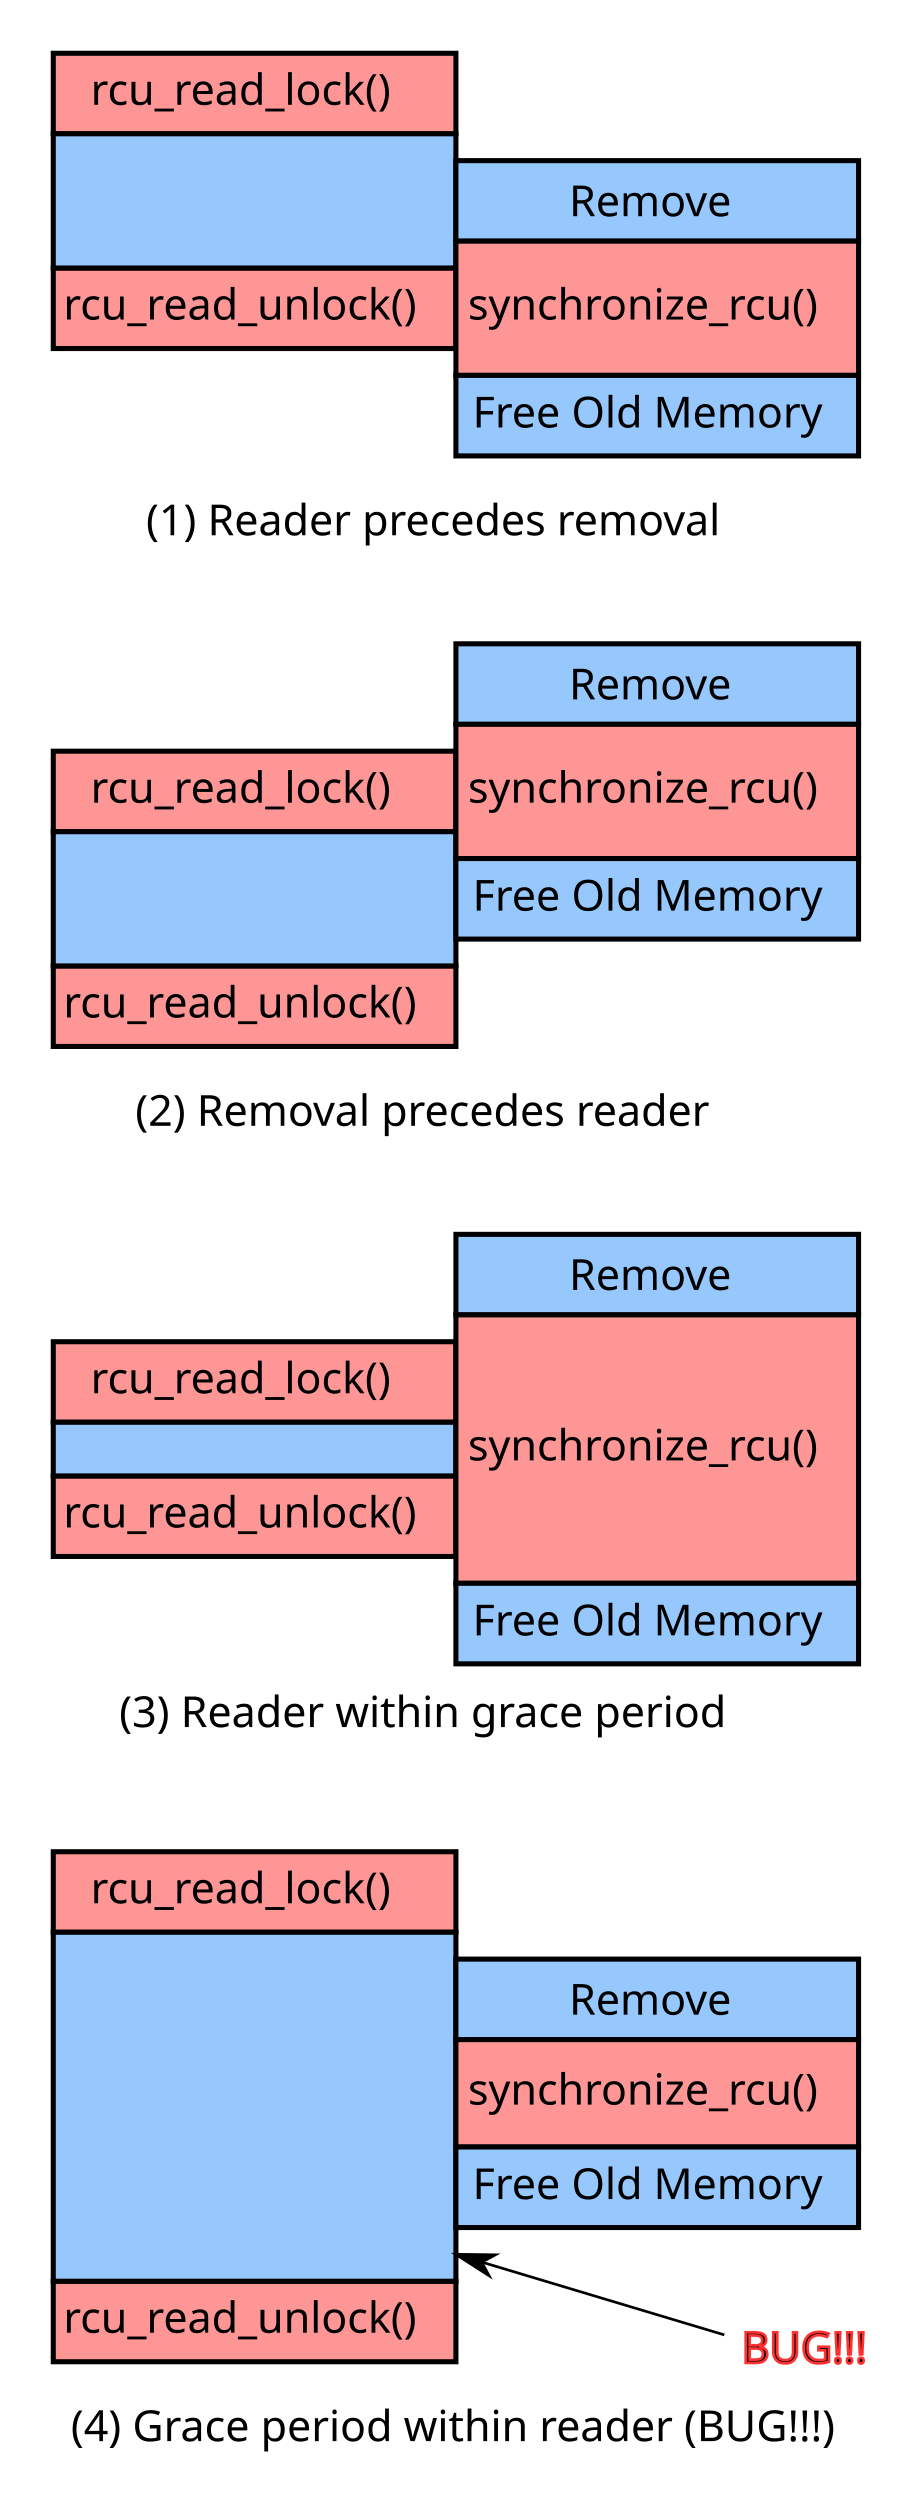
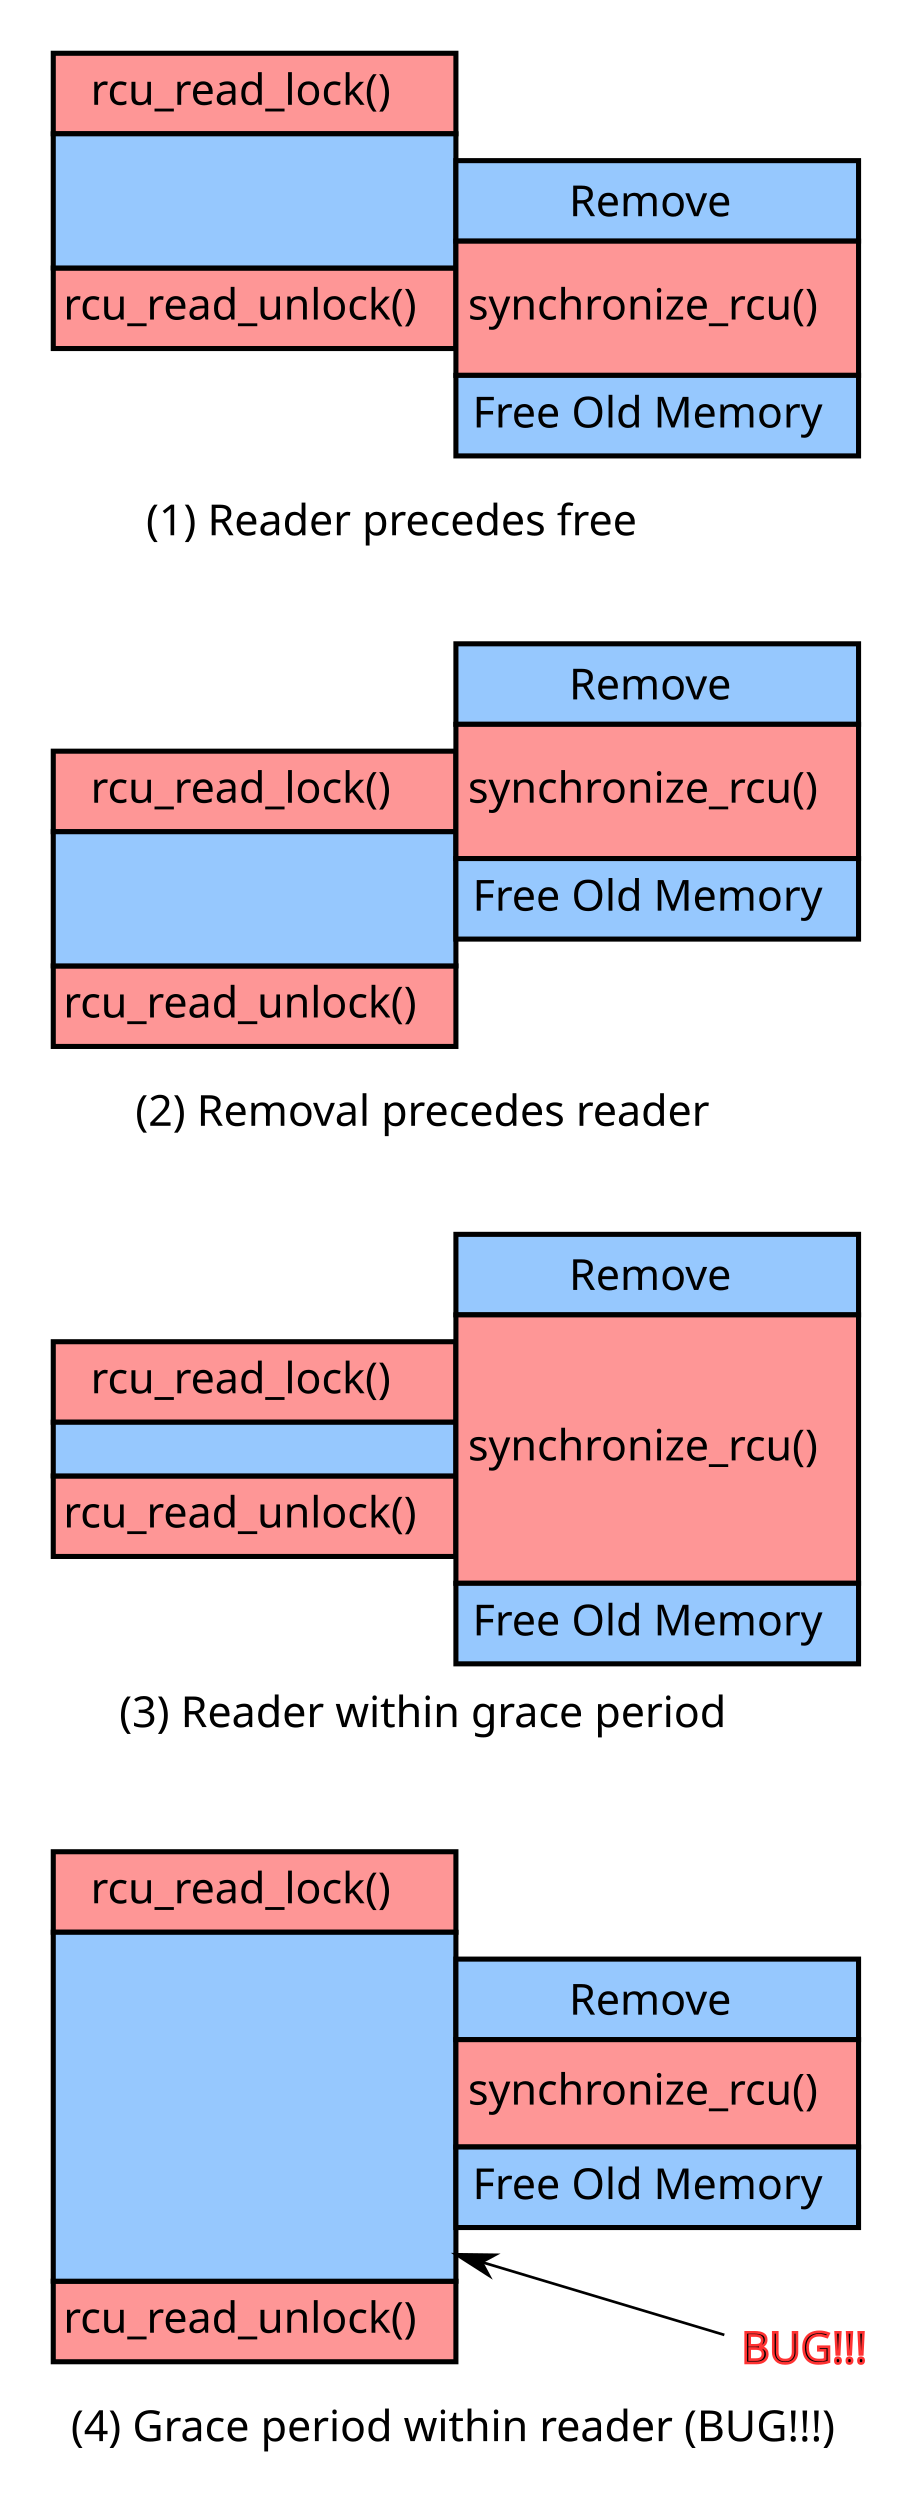
<svg xmlns="http://www.w3.org/2000/svg" width="90.755mm" height="246.419mm" viewBox="0 0 90.755 246.419" version="1.1" id="svg8">
  <defs id="defs2">
    <marker orient="auto" refY="0" refX="0" id="Arrow1Lstart" style="overflow:visible">
      <path id="path5011" d="M 0,0 5,-5 -12.5,0 5,5 Z" style="fill:#000000;fill-opacity:1;fill-rule:evenodd;stroke:#000000;stroke-width:1pt;stroke-opacity:1" transform="matrix(0.8,0,0,0.8,10,0)" />
    </marker>
  </defs>
  <g id="layer1" transform="translate(-5.333329,-4.412496)">
    <text xml:space="preserve" style="font-style:normal;font-variant:normal;font-weight:normal;font-stretch:normal;font-size:4.233px;line-height:1.25;font-family:sans-serif;-inkscape-font-specification:'sans-serif, Normal';font-variant-ligatures:normal;font-variant-caps:normal;font-variant-numeric:normal;font-feature-settings:normal;text-align:start;letter-spacing:0px;word-spacing:0px;writing-mode:lr-tb;text-anchor:start;fill:#000000;fill-opacity:1;stroke:none;stroke-width:0.265" x="19.73" y="57.174" id="text3773">
-       <tspan id="tspan3771" x="19.73" y="57.174" style="font-style:normal;font-variant:normal;font-weight:normal;font-stretch:normal;font-size:4.233px;font-family:sans-serif;-inkscape-font-specification:'sans-serif, Normal';font-variant-ligatures:normal;font-variant-caps:normal;font-variant-numeric:normal;font-feature-settings:normal;text-align:start;writing-mode:lr-tb;text-anchor:start;stroke-width:0.265">(1) Reader precedes removal</tspan>
+       <tspan id="tspan3771" x="19.73" y="57.174" style="font-style:normal;font-variant:normal;font-weight:normal;font-stretch:normal;font-size:4.233px;font-family:sans-serif;-inkscape-font-specification:'sans-serif, Normal';font-variant-ligatures:normal;font-variant-caps:normal;font-variant-numeric:normal;font-feature-settings:normal;text-align:start;writing-mode:lr-tb;text-anchor:start;stroke-width:0.265">(1) Reader precedes free</tspan>
    </text>
    <g id="g4622" transform="translate(2.645833,-20.10834)">
      <rect y="29.771" x="7.938" height="7.937" width="39.688" id="rect3797" style="fill:#fe9696;fill-opacity:1;stroke:#000000;stroke-width:0.5;stroke-linejoin:miter;stroke-miterlimit:4;stroke-dasharray:none;stroke-dashoffset:0;stroke-opacity:1" />
      <text id="text3777" y="34.849" x="11.62" style="font-style:normal;font-variant:normal;font-weight:normal;font-stretch:normal;font-size:4.233px;line-height:1.25;font-family:sans-serif;-inkscape-font-specification:'sans-serif, Normal';font-variant-ligatures:normal;font-variant-caps:normal;font-variant-numeric:normal;font-feature-settings:normal;text-align:start;letter-spacing:0px;word-spacing:0px;writing-mode:lr-tb;text-anchor:start;fill:#000000;fill-opacity:1;stroke:none;stroke-width:0.265" xml:space="preserve">
        <tspan style="font-style:normal;font-variant:normal;font-weight:normal;font-stretch:normal;font-size:4.233px;font-family:sans-serif;-inkscape-font-specification:'sans-serif, Normal';font-variant-ligatures:normal;font-variant-caps:normal;font-variant-numeric:normal;font-feature-settings:normal;text-align:start;writing-mode:lr-tb;text-anchor:start;stroke-width:0.265" y="34.849" x="11.62" id="tspan3775">rcu_read_lock()</tspan>
      </text>
    </g>
    <g id="g4627" transform="translate(2.645833,-38.62917)">
      <rect y="69.458" x="7.938" height="7.938" width="39.688" id="rect3797-2" style="fill:#fe9696;fill-opacity:1;stroke:#000000;stroke-width:0.5;stroke-linejoin:miter;stroke-miterlimit:4;stroke-dasharray:none;stroke-dashoffset:0;stroke-opacity:1" />
      <text id="text3777-5" y="74.536" x="8.933" style="font-style:normal;font-variant:normal;font-weight:normal;font-stretch:normal;font-size:4.233px;line-height:1.25;font-family:sans-serif;-inkscape-font-specification:'sans-serif, Normal';font-variant-ligatures:normal;font-variant-caps:normal;font-variant-numeric:normal;font-feature-settings:normal;text-align:start;letter-spacing:0px;word-spacing:0px;writing-mode:lr-tb;text-anchor:start;fill:#000000;fill-opacity:1;stroke:none;stroke-width:0.265" xml:space="preserve">
        <tspan style="font-style:normal;font-variant:normal;font-weight:normal;font-stretch:normal;font-size:4.233px;font-family:sans-serif;-inkscape-font-specification:'sans-serif, Normal';font-variant-ligatures:normal;font-variant-caps:normal;font-variant-numeric:normal;font-feature-settings:normal;text-align:start;writing-mode:lr-tb;text-anchor:start;stroke-width:0.265" y="74.536" x="8.933" id="tspan3775-5">rcu_read_unlock()</tspan>
      </text>
    </g>
    <rect y="17.6" x="10.583" height="13.229" width="39.688" id="rect3797-6" style="fill:#96c8fe;fill-opacity:1;stroke:#000000;stroke-width:0.5;stroke-linejoin:miter;stroke-miterlimit:4;stroke-dasharray:none;stroke-dashoffset:0;stroke-opacity:1" />
    <g transform="translate(42.33333,-9.524998)" id="g4622-2">
      <rect y="29.771" x="7.938" height="7.937" width="39.688" id="rect3797-5" style="fill:#96c8fe;fill-opacity:1;stroke:#000000;stroke-width:0.5;stroke-linejoin:miter;stroke-miterlimit:4;stroke-dasharray:none;stroke-dashoffset:0;stroke-opacity:1" />
      <text id="text3777-4" y="35.253" x="19.095" style="font-style:normal;font-variant:normal;font-weight:normal;font-stretch:normal;font-size:4.233px;line-height:1.25;font-family:sans-serif;-inkscape-font-specification:'sans-serif, Normal';font-variant-ligatures:normal;font-variant-caps:normal;font-variant-numeric:normal;font-feature-settings:normal;text-align:start;letter-spacing:0px;word-spacing:0px;writing-mode:lr-tb;text-anchor:start;fill:#000000;fill-opacity:1;stroke:none;stroke-width:0.265" xml:space="preserve">
        <tspan style="font-style:normal;font-variant:normal;font-weight:normal;font-stretch:normal;font-size:4.233px;font-family:sans-serif;-inkscape-font-specification:'sans-serif, Normal';font-variant-ligatures:normal;font-variant-caps:normal;font-variant-numeric:normal;font-feature-settings:normal;text-align:start;writing-mode:lr-tb;text-anchor:start;stroke-width:0.265" y="35.253" x="19.095" id="tspan3775-4">Remove</tspan>
      </text>
    </g>
    <g id="g4627-5" transform="translate(42.33333,-43.92083)">
      <rect y="72.104" x="7.938" height="13.229" width="39.688" id="rect3797-2-1" style="fill:#fe9696;fill-opacity:1;stroke:#000000;stroke-width:0.5;stroke-linejoin:miter;stroke-miterlimit:4;stroke-dasharray:none;stroke-dashoffset:0;stroke-opacity:1" />
      <text id="text3777-5-7" y="79.828" x="9.126" style="font-style:normal;font-variant:normal;font-weight:normal;font-stretch:normal;font-size:4.233px;line-height:1.25;font-family:sans-serif;-inkscape-font-specification:'sans-serif, Normal';font-variant-ligatures:normal;font-variant-caps:normal;font-variant-numeric:normal;font-feature-settings:normal;text-align:start;letter-spacing:0px;word-spacing:0px;writing-mode:lr-tb;text-anchor:start;fill:#000000;fill-opacity:1;stroke:none;stroke-width:0.265" xml:space="preserve">
        <tspan style="font-style:normal;font-variant:normal;font-weight:normal;font-stretch:normal;font-size:4.233px;font-family:sans-serif;-inkscape-font-specification:'sans-serif, Normal';font-variant-ligatures:normal;font-variant-caps:normal;font-variant-numeric:normal;font-feature-settings:normal;text-align:start;writing-mode:lr-tb;text-anchor:start;stroke-width:0.265" y="79.828" x="9.126" id="tspan3775-5-4">synchronize_rcu()</tspan>
      </text>
    </g>
    <g transform="translate(39.6875,21.69583)" id="g4622-2-2">
      <rect y="19.717" x="10.583" height="7.938" width="39.688" id="rect3797-5-2" style="fill:#96c8fe;fill-opacity:1;stroke:#000000;stroke-width:0.5;stroke-linejoin:miter;stroke-miterlimit:4;stroke-dasharray:none;stroke-dashoffset:0;stroke-opacity:1" />
      <text id="text3777-4-6" y="24.853" x="12.229" style="font-style:normal;font-variant:normal;font-weight:normal;font-stretch:normal;font-size:4.233px;line-height:1.25;font-family:sans-serif;-inkscape-font-specification:'sans-serif, Normal';font-variant-ligatures:normal;font-variant-caps:normal;font-variant-numeric:normal;font-feature-settings:normal;text-align:start;letter-spacing:0px;word-spacing:0px;writing-mode:lr-tb;text-anchor:start;fill:#000000;fill-opacity:1;stroke:none;stroke-width:0.265" xml:space="preserve">
        <tspan style="font-style:normal;font-variant:normal;font-weight:normal;font-stretch:normal;font-size:4.233px;font-family:sans-serif;-inkscape-font-specification:'sans-serif, Normal';font-variant-ligatures:normal;font-variant-caps:normal;font-variant-numeric:normal;font-feature-settings:normal;text-align:start;writing-mode:lr-tb;text-anchor:start;stroke-width:0.265" y="24.853" x="12.229" id="tspan3775-4-4">Free Old Memory</tspan>
      </text>
    </g>
    <text xml:space="preserve" style="font-style:normal;font-variant:normal;font-weight:normal;font-stretch:normal;font-size:4.233px;line-height:1.25;font-family:sans-serif;-inkscape-font-specification:'sans-serif, Normal';font-variant-ligatures:normal;font-variant-caps:normal;font-variant-numeric:normal;font-feature-settings:normal;text-align:start;letter-spacing:0px;word-spacing:0px;writing-mode:lr-tb;text-anchor:start;fill:#000000;fill-opacity:1;stroke:none;stroke-width:0.265" x="18.672" y="115.382" id="text3773-3">
      <tspan id="tspan3771-3" x="18.672" y="115.382" style="font-style:normal;font-variant:normal;font-weight:normal;font-stretch:normal;font-size:4.233px;font-family:sans-serif;-inkscape-font-specification:'sans-serif, Normal';font-variant-ligatures:normal;font-variant-caps:normal;font-variant-numeric:normal;font-feature-settings:normal;text-align:start;writing-mode:lr-tb;text-anchor:start;stroke-width:0.265">(2) Removal precedes reader</tspan>
    </text>
    <g id="g4622-7" transform="translate(2.645833,48.68333)">
      <rect y="29.771" x="7.938" height="7.937" width="39.688" id="rect3797-3" style="fill:#fe9696;fill-opacity:1;stroke:#000000;stroke-width:0.5;stroke-linejoin:miter;stroke-miterlimit:4;stroke-dasharray:none;stroke-dashoffset:0;stroke-opacity:1" />
      <text id="text3777-2" y="34.849" x="11.62" style="font-style:normal;font-variant:normal;font-weight:normal;font-stretch:normal;font-size:4.233px;line-height:1.25;font-family:sans-serif;-inkscape-font-specification:'sans-serif, Normal';font-variant-ligatures:normal;font-variant-caps:normal;font-variant-numeric:normal;font-feature-settings:normal;text-align:start;letter-spacing:0px;word-spacing:0px;writing-mode:lr-tb;text-anchor:start;fill:#000000;fill-opacity:1;stroke:none;stroke-width:0.265" xml:space="preserve">
        <tspan style="font-style:normal;font-variant:normal;font-weight:normal;font-stretch:normal;font-size:4.233px;font-family:sans-serif;-inkscape-font-specification:'sans-serif, Normal';font-variant-ligatures:normal;font-variant-caps:normal;font-variant-numeric:normal;font-feature-settings:normal;text-align:start;writing-mode:lr-tb;text-anchor:start;stroke-width:0.265" y="34.849" x="11.62" id="tspan3775-6">rcu_read_lock()</tspan>
      </text>
    </g>
    <g id="g4627-52" transform="translate(2.645833,30.1625)">
      <rect y="69.458" x="7.938" height="7.938" width="39.688" id="rect3797-2-6" style="fill:#fe9696;fill-opacity:1;stroke:#000000;stroke-width:0.5;stroke-linejoin:miter;stroke-miterlimit:4;stroke-dasharray:none;stroke-dashoffset:0;stroke-opacity:1" />
      <text id="text3777-5-5" y="74.536" x="8.933" style="font-style:normal;font-variant:normal;font-weight:normal;font-stretch:normal;font-size:4.233px;line-height:1.25;font-family:sans-serif;-inkscape-font-specification:'sans-serif, Normal';font-variant-ligatures:normal;font-variant-caps:normal;font-variant-numeric:normal;font-feature-settings:normal;text-align:start;letter-spacing:0px;word-spacing:0px;writing-mode:lr-tb;text-anchor:start;fill:#000000;fill-opacity:1;stroke:none;stroke-width:0.265" xml:space="preserve">
        <tspan style="font-style:normal;font-variant:normal;font-weight:normal;font-stretch:normal;font-size:4.233px;font-family:sans-serif;-inkscape-font-specification:'sans-serif, Normal';font-variant-ligatures:normal;font-variant-caps:normal;font-variant-numeric:normal;font-feature-settings:normal;text-align:start;writing-mode:lr-tb;text-anchor:start;stroke-width:0.265" y="74.536" x="8.933" id="tspan3775-5-8">rcu_read_unlock()</tspan>
      </text>
    </g>
    <rect y="86.392" x="10.583" height="13.229" width="39.688" id="rect3797-6-7" style="fill:#96c8fe;fill-opacity:1;stroke:#000000;stroke-width:0.5;stroke-linejoin:miter;stroke-miterlimit:4;stroke-dasharray:none;stroke-dashoffset:0;stroke-opacity:1" />
    <g transform="translate(42.33333,38.09999)" id="g4622-2-9">
      <rect y="29.771" x="7.938" height="7.937" width="39.688" id="rect3797-5-6" style="fill:#96c8fe;fill-opacity:1;stroke:#000000;stroke-width:0.5;stroke-linejoin:miter;stroke-miterlimit:4;stroke-dasharray:none;stroke-dashoffset:0;stroke-opacity:1" />
      <text id="text3777-4-0" y="35.253" x="19.095" style="font-style:normal;font-variant:normal;font-weight:normal;font-stretch:normal;font-size:4.233px;line-height:1.25;font-family:sans-serif;-inkscape-font-specification:'sans-serif, Normal';font-variant-ligatures:normal;font-variant-caps:normal;font-variant-numeric:normal;font-feature-settings:normal;text-align:start;letter-spacing:0px;word-spacing:0px;writing-mode:lr-tb;text-anchor:start;fill:#000000;fill-opacity:1;stroke:none;stroke-width:0.265" xml:space="preserve">
        <tspan style="font-style:normal;font-variant:normal;font-weight:normal;font-stretch:normal;font-size:4.233px;font-family:sans-serif;-inkscape-font-specification:'sans-serif, Normal';font-variant-ligatures:normal;font-variant-caps:normal;font-variant-numeric:normal;font-feature-settings:normal;text-align:start;writing-mode:lr-tb;text-anchor:start;stroke-width:0.265" y="35.253" x="19.095" id="tspan3775-4-41">Remove</tspan>
      </text>
    </g>
    <g id="g4627-5-0" transform="translate(42.33333,3.704168)">
      <rect y="72.104" x="7.938" height="13.229" width="39.688" id="rect3797-2-1-4" style="fill:#fe9696;fill-opacity:1;stroke:#000000;stroke-width:0.5;stroke-linejoin:miter;stroke-miterlimit:4;stroke-dasharray:none;stroke-dashoffset:0;stroke-opacity:1" />
      <text id="text3777-5-7-8" y="79.828" x="9.126" style="font-style:normal;font-variant:normal;font-weight:normal;font-stretch:normal;font-size:4.233px;line-height:1.25;font-family:sans-serif;-inkscape-font-specification:'sans-serif, Normal';font-variant-ligatures:normal;font-variant-caps:normal;font-variant-numeric:normal;font-feature-settings:normal;text-align:start;letter-spacing:0px;word-spacing:0px;writing-mode:lr-tb;text-anchor:start;fill:#000000;fill-opacity:1;stroke:none;stroke-width:0.265" xml:space="preserve">
        <tspan style="font-style:normal;font-variant:normal;font-weight:normal;font-stretch:normal;font-size:4.233px;font-family:sans-serif;-inkscape-font-specification:'sans-serif, Normal';font-variant-ligatures:normal;font-variant-caps:normal;font-variant-numeric:normal;font-feature-settings:normal;text-align:start;writing-mode:lr-tb;text-anchor:start;stroke-width:0.265" y="79.828" x="9.126" id="tspan3775-5-4-7">synchronize_rcu()</tspan>
      </text>
    </g>
    <g transform="translate(39.6875,69.32083)" id="g4622-2-2-0">
      <rect y="19.717" x="10.583" height="7.938" width="39.688" id="rect3797-5-2-8" style="fill:#96c8fe;fill-opacity:1;stroke:#000000;stroke-width:0.5;stroke-linejoin:miter;stroke-miterlimit:4;stroke-dasharray:none;stroke-dashoffset:0;stroke-opacity:1" />
      <text id="text3777-4-6-6" y="24.853" x="12.229" style="font-style:normal;font-variant:normal;font-weight:normal;font-stretch:normal;font-size:4.233px;line-height:1.25;font-family:sans-serif;-inkscape-font-specification:'sans-serif, Normal';font-variant-ligatures:normal;font-variant-caps:normal;font-variant-numeric:normal;font-feature-settings:normal;text-align:start;letter-spacing:0px;word-spacing:0px;writing-mode:lr-tb;text-anchor:start;fill:#000000;fill-opacity:1;stroke:none;stroke-width:0.265" xml:space="preserve">
        <tspan style="font-style:normal;font-variant:normal;font-weight:normal;font-stretch:normal;font-size:4.233px;font-family:sans-serif;-inkscape-font-specification:'sans-serif, Normal';font-variant-ligatures:normal;font-variant-caps:normal;font-variant-numeric:normal;font-feature-settings:normal;text-align:start;writing-mode:lr-tb;text-anchor:start;stroke-width:0.265" y="24.853" x="12.229" id="tspan3775-4-4-2">Free Old Memory</tspan>
      </text>
    </g>
    <text xml:space="preserve" style="font-style:normal;font-variant:normal;font-weight:normal;font-stretch:normal;font-size:4.233px;line-height:1.25;font-family:sans-serif;-inkscape-font-specification:'sans-serif, Normal';font-variant-ligatures:normal;font-variant-caps:normal;font-variant-numeric:normal;font-feature-settings:normal;text-align:start;letter-spacing:0px;word-spacing:0px;writing-mode:lr-tb;text-anchor:start;fill:#000000;fill-opacity:1;stroke:none;stroke-width:0.265" x="17.085" y="174.649" id="text3773-3-2">
      <tspan id="tspan3771-3-8" x="17.085" y="174.649" style="font-style:normal;font-variant:normal;font-weight:normal;font-stretch:normal;font-size:4.233px;font-family:sans-serif;-inkscape-font-specification:'sans-serif, Normal';font-variant-ligatures:normal;font-variant-caps:normal;font-variant-numeric:normal;font-feature-settings:normal;text-align:start;writing-mode:lr-tb;text-anchor:start;stroke-width:0.265">(3) Reader within grace period</tspan>
    </text>
    <g id="g4622-7-3" transform="translate(2.645838,106.8916)">
      <rect y="29.771" x="7.938" height="7.937" width="39.688" id="rect3797-3-0" style="fill:#fe9696;fill-opacity:1;stroke:#000000;stroke-width:0.5;stroke-linejoin:miter;stroke-miterlimit:4;stroke-dasharray:none;stroke-dashoffset:0;stroke-opacity:1" />
      <text id="text3777-2-1" y="34.849" x="11.62" style="font-style:normal;font-variant:normal;font-weight:normal;font-stretch:normal;font-size:4.233px;line-height:1.25;font-family:sans-serif;-inkscape-font-specification:'sans-serif, Normal';font-variant-ligatures:normal;font-variant-caps:normal;font-variant-numeric:normal;font-feature-settings:normal;text-align:start;letter-spacing:0px;word-spacing:0px;writing-mode:lr-tb;text-anchor:start;fill:#000000;fill-opacity:1;stroke:none;stroke-width:0.265" xml:space="preserve">
        <tspan style="font-style:normal;font-variant:normal;font-weight:normal;font-stretch:normal;font-size:4.233px;font-family:sans-serif;-inkscape-font-specification:'sans-serif, Normal';font-variant-ligatures:normal;font-variant-caps:normal;font-variant-numeric:normal;font-feature-settings:normal;text-align:start;writing-mode:lr-tb;text-anchor:start;stroke-width:0.265" y="34.849" x="11.62" id="tspan3775-6-7">rcu_read_lock()</tspan>
      </text>
    </g>
    <rect style="fill:#fe9696;fill-opacity:1;stroke:#000000;stroke-width:0.5;stroke-linejoin:miter;stroke-miterlimit:4;stroke-dasharray:none;stroke-dashoffset:0;stroke-opacity:1" id="rect3797-2-6-9" width="39.688" height="7.938" x="10.583" y="149.892" />
    <text xml:space="preserve" style="font-style:normal;font-variant:normal;font-weight:normal;font-stretch:normal;font-size:4.233px;line-height:1.25;font-family:sans-serif;-inkscape-font-specification:'sans-serif, Normal';font-variant-ligatures:normal;font-variant-caps:normal;font-variant-numeric:normal;font-feature-settings:normal;text-align:start;letter-spacing:0px;word-spacing:0px;writing-mode:lr-tb;text-anchor:start;fill:#000000;fill-opacity:1;stroke:none;stroke-width:0.265" x="11.579" y="154.97" id="text3777-5-5-1">
      <tspan id="tspan3775-5-8-5" x="11.579" y="154.97" style="font-style:normal;font-variant:normal;font-weight:normal;font-stretch:normal;font-size:4.233px;font-family:sans-serif;-inkscape-font-specification:'sans-serif, Normal';font-variant-ligatures:normal;font-variant-caps:normal;font-variant-numeric:normal;font-feature-settings:normal;text-align:start;writing-mode:lr-tb;text-anchor:start;stroke-width:0.265">rcu_read_unlock()</tspan>
    </text>
    <text id="text3773-3-2-0" y="245.028" x="12.322" style="font-style:normal;font-variant:normal;font-weight:normal;font-stretch:normal;font-size:4.233px;line-height:1.25;font-family:sans-serif;-inkscape-font-specification:'sans-serif, Normal';font-variant-ligatures:normal;font-variant-caps:normal;font-variant-numeric:normal;font-feature-settings:normal;text-align:start;letter-spacing:0px;word-spacing:0px;writing-mode:lr-tb;text-anchor:start;fill:#000000;fill-opacity:1;stroke:none;stroke-width:0.265" xml:space="preserve">
      <tspan style="font-style:normal;font-variant:normal;font-weight:normal;font-stretch:normal;font-size:4.233px;font-family:sans-serif;-inkscape-font-specification:'sans-serif, Normal';font-variant-ligatures:normal;font-variant-caps:normal;font-variant-numeric:normal;font-feature-settings:normal;text-align:start;writing-mode:lr-tb;text-anchor:start;stroke-width:0.265" y="245.028" x="12.322" id="tspan3771-3-8-1">(4) Grace period within reader (BUG!!!)</tspan>
    </text>
    <g transform="translate(2.645833,157.1624)" id="g4622-7-3-9">
      <rect style="fill:#fe9696;fill-opacity:1;stroke:#000000;stroke-width:0.5;stroke-linejoin:miter;stroke-miterlimit:4;stroke-dasharray:none;stroke-dashoffset:0;stroke-opacity:1" id="rect3797-3-0-6" width="39.688" height="7.937" x="7.938" y="29.771" />
      <text xml:space="preserve" style="font-style:normal;font-variant:normal;font-weight:normal;font-stretch:normal;font-size:4.233px;line-height:1.25;font-family:sans-serif;-inkscape-font-specification:'sans-serif, Normal';font-variant-ligatures:normal;font-variant-caps:normal;font-variant-numeric:normal;font-feature-settings:normal;text-align:start;letter-spacing:0px;word-spacing:0px;writing-mode:lr-tb;text-anchor:start;fill:#000000;fill-opacity:1;stroke:none;stroke-width:0.265" x="11.62" y="34.849" id="text3777-2-1-2">
        <tspan id="tspan3775-6-7-1" x="11.62" y="34.849" style="font-style:normal;font-variant:normal;font-weight:normal;font-stretch:normal;font-size:4.233px;font-family:sans-serif;-inkscape-font-specification:'sans-serif, Normal';font-variant-ligatures:normal;font-variant-caps:normal;font-variant-numeric:normal;font-feature-settings:normal;text-align:start;writing-mode:lr-tb;text-anchor:start;stroke-width:0.265">rcu_read_lock()</tspan>
      </text>
    </g>
    <g id="g4988" transform="translate(4.1325887e-6,8.995839)">
      <rect y="220.271" x="10.583" height="7.938" width="39.688" id="rect3797-2-6-9-2" style="fill:#fe9696;fill-opacity:1;stroke:#000000;stroke-width:0.5;stroke-linejoin:miter;stroke-miterlimit:4;stroke-dasharray:none;stroke-dashoffset:0;stroke-opacity:1" />
      <text id="text3777-5-5-1-0" y="225.349" x="11.579" style="font-style:normal;font-variant:normal;font-weight:normal;font-stretch:normal;font-size:4.233px;line-height:1.25;font-family:sans-serif;-inkscape-font-specification:'sans-serif, Normal';font-variant-ligatures:normal;font-variant-caps:normal;font-variant-numeric:normal;font-feature-settings:normal;text-align:start;letter-spacing:0px;word-spacing:0px;writing-mode:lr-tb;text-anchor:start;fill:#000000;fill-opacity:1;stroke:none;stroke-width:0.265" xml:space="preserve">
        <tspan style="font-style:normal;font-variant:normal;font-weight:normal;font-stretch:normal;font-size:4.233px;font-family:sans-serif;-inkscape-font-specification:'sans-serif, Normal';font-variant-ligatures:normal;font-variant-caps:normal;font-variant-numeric:normal;font-feature-settings:normal;text-align:start;writing-mode:lr-tb;text-anchor:start;stroke-width:0.265" y="225.349" x="11.579" id="tspan3775-5-8-5-7">rcu_read_unlock()</tspan>
      </text>
    </g>
    <rect style="fill:#96c8fe;fill-opacity:1;stroke:#000000;stroke-width:0.5;stroke-linejoin:miter;stroke-miterlimit:4;stroke-dasharray:none;stroke-dashoffset:0;stroke-opacity:1" id="rect3797-6-7-4-3" width="39.688" height="34.396" x="10.583" y="194.871" />
    <g id="g4622-2-9-9-1" transform="translate(42.33333,167.7458)">
      <rect style="fill:#96c8fe;fill-opacity:1;stroke:#000000;stroke-width:0.5;stroke-linejoin:miter;stroke-miterlimit:4;stroke-dasharray:none;stroke-dashoffset:0;stroke-opacity:1" id="rect3797-5-6-2-1" width="39.688" height="7.937" x="7.938" y="29.771" />
      <text xml:space="preserve" style="font-style:normal;font-variant:normal;font-weight:normal;font-stretch:normal;font-size:4.233px;line-height:1.25;font-family:sans-serif;-inkscape-font-specification:'sans-serif, Normal';font-variant-ligatures:normal;font-variant-caps:normal;font-variant-numeric:normal;font-feature-settings:normal;text-align:start;letter-spacing:0px;word-spacing:0px;writing-mode:lr-tb;text-anchor:start;fill:#000000;fill-opacity:1;stroke:none;stroke-width:0.265" x="19.095" y="35.253" id="text3777-4-0-5-9">
        <tspan id="tspan3775-4-41-7-0" x="19.095" y="35.253" style="font-style:normal;font-variant:normal;font-weight:normal;font-stretch:normal;font-size:4.233px;font-family:sans-serif;-inkscape-font-specification:'sans-serif, Normal';font-variant-ligatures:normal;font-variant-caps:normal;font-variant-numeric:normal;font-feature-settings:normal;text-align:start;writing-mode:lr-tb;text-anchor:start;stroke-width:0.265">Remove</tspan>
      </text>
    </g>
    <g transform="translate(42.33333,125.4124)" id="g4627-5-0-4-5">
      <rect style="fill:#fe9696;fill-opacity:1;stroke:#000000;stroke-width:0.5;stroke-linejoin:miter;stroke-miterlimit:4;stroke-dasharray:none;stroke-dashoffset:0;stroke-opacity:1" id="rect3797-2-1-4-9-6" width="39.688" height="10.583" x="7.938" y="80.042" />
      <text xml:space="preserve" style="font-style:normal;font-variant:normal;font-weight:normal;font-stretch:normal;font-size:4.233px;line-height:1.25;font-family:sans-serif;-inkscape-font-specification:'sans-serif, Normal';font-variant-ligatures:normal;font-variant-caps:normal;font-variant-numeric:normal;font-feature-settings:normal;text-align:start;letter-spacing:0px;word-spacing:0px;writing-mode:lr-tb;text-anchor:start;fill:#000000;fill-opacity:1;stroke:none;stroke-width:0.265" x="9.126" y="86.442" id="text3777-5-7-8-9-7">
        <tspan id="tspan3775-5-4-7-4-7" x="9.126" y="86.442" style="font-style:normal;font-variant:normal;font-weight:normal;font-stretch:normal;font-size:4.233px;font-family:sans-serif;-inkscape-font-specification:'sans-serif, Normal';font-variant-ligatures:normal;font-variant-caps:normal;font-variant-numeric:normal;font-feature-settings:normal;text-align:start;writing-mode:lr-tb;text-anchor:start;stroke-width:0.265">synchronize_rcu()</tspan>
      </text>
    </g>
    <g id="g4622-2-2-0-5-4" transform="translate(39.6875,196.3208)">
      <rect style="fill:#96c8fe;fill-opacity:1;stroke:#000000;stroke-width:0.5;stroke-linejoin:miter;stroke-miterlimit:4;stroke-dasharray:none;stroke-dashoffset:0;stroke-opacity:1" id="rect3797-5-2-8-9-0" width="39.688" height="7.938" x="10.583" y="19.717" />
      <text xml:space="preserve" style="font-style:normal;font-variant:normal;font-weight:normal;font-stretch:normal;font-size:4.233px;line-height:1.25;font-family:sans-serif;-inkscape-font-specification:'sans-serif, Normal';font-variant-ligatures:normal;font-variant-caps:normal;font-variant-numeric:normal;font-feature-settings:normal;text-align:start;letter-spacing:0px;word-spacing:0px;writing-mode:lr-tb;text-anchor:start;fill:#000000;fill-opacity:1;stroke:none;stroke-width:0.265" x="12.229" y="24.853" id="text3777-4-6-6-3-6">
        <tspan id="tspan3775-4-4-2-5-4" x="12.229" y="24.853" style="font-style:normal;font-variant:normal;font-weight:normal;font-stretch:normal;font-size:4.233px;font-family:sans-serif;-inkscape-font-specification:'sans-serif, Normal';font-variant-ligatures:normal;font-variant-caps:normal;font-variant-numeric:normal;font-feature-settings:normal;text-align:start;writing-mode:lr-tb;text-anchor:start;stroke-width:0.265">Free Old Memory</tspan>
      </text>
    </g>
    <rect y="144.6" x="10.583" height="5.292" width="39.688" id="rect3797-6-7-4" style="fill:#96c8fe;fill-opacity:1;stroke:#000000;stroke-width:0.5;stroke-linejoin:miter;stroke-miterlimit:4;stroke-dasharray:none;stroke-dashoffset:0;stroke-opacity:1" />
    <g transform="translate(42.33334,96.3083)" id="g4622-2-9-9">
      <rect y="29.771" x="7.938" height="7.937" width="39.688" id="rect3797-5-6-2" style="fill:#96c8fe;fill-opacity:1;stroke:#000000;stroke-width:0.5;stroke-linejoin:miter;stroke-miterlimit:4;stroke-dasharray:none;stroke-dashoffset:0;stroke-opacity:1" />
      <text id="text3777-4-0-5" y="35.253" x="19.095" style="font-style:normal;font-variant:normal;font-weight:normal;font-stretch:normal;font-size:4.233px;line-height:1.25;font-family:sans-serif;-inkscape-font-specification:'sans-serif, Normal';font-variant-ligatures:normal;font-variant-caps:normal;font-variant-numeric:normal;font-feature-settings:normal;text-align:start;letter-spacing:0px;word-spacing:0px;writing-mode:lr-tb;text-anchor:start;fill:#000000;fill-opacity:1;stroke:none;stroke-width:0.265" xml:space="preserve">
        <tspan style="font-style:normal;font-variant:normal;font-weight:normal;font-stretch:normal;font-size:4.233px;font-family:sans-serif;-inkscape-font-specification:'sans-serif, Normal';font-variant-ligatures:normal;font-variant-caps:normal;font-variant-numeric:normal;font-feature-settings:normal;text-align:start;writing-mode:lr-tb;text-anchor:start;stroke-width:0.265" y="35.253" x="19.095" id="tspan3775-4-41-7">Remove</tspan>
      </text>
    </g>
    <g id="g4627-5-0-4" transform="translate(42.33334,61.9125)">
      <rect y="72.104" x="7.938" height="26.458" width="39.687" id="rect3797-2-1-4-9" style="fill:#fe9696;fill-opacity:1;stroke:#000000;stroke-width:0.5;stroke-linejoin:miter;stroke-miterlimit:4;stroke-dasharray:none;stroke-dashoffset:0;stroke-opacity:1" />
      <text id="text3777-5-7-8-9" y="86.442" x="9.126" style="font-style:normal;font-variant:normal;font-weight:normal;font-stretch:normal;font-size:4.233px;line-height:1.25;font-family:sans-serif;-inkscape-font-specification:'sans-serif, Normal';font-variant-ligatures:normal;font-variant-caps:normal;font-variant-numeric:normal;font-feature-settings:normal;text-align:start;letter-spacing:0px;word-spacing:0px;writing-mode:lr-tb;text-anchor:start;fill:#000000;fill-opacity:1;stroke:none;stroke-width:0.265" xml:space="preserve">
        <tspan style="font-style:normal;font-variant:normal;font-weight:normal;font-stretch:normal;font-size:4.233px;font-family:sans-serif;-inkscape-font-specification:'sans-serif, Normal';font-variant-ligatures:normal;font-variant-caps:normal;font-variant-numeric:normal;font-feature-settings:normal;text-align:start;writing-mode:lr-tb;text-anchor:start;stroke-width:0.265" y="86.442" x="9.126" id="tspan3775-5-4-7-4">synchronize_rcu()</tspan>
      </text>
    </g>
    <g transform="translate(39.6875,140.7583)" id="g4622-2-2-0-5">
      <rect y="19.717" x="10.583" height="7.938" width="39.688" id="rect3797-5-2-8-9" style="fill:#96c8fe;fill-opacity:1;stroke:#000000;stroke-width:0.5;stroke-linejoin:miter;stroke-miterlimit:4;stroke-dasharray:none;stroke-dashoffset:0;stroke-opacity:1" />
      <text id="text3777-4-6-6-3" y="24.853" x="12.229" style="font-style:normal;font-variant:normal;font-weight:normal;font-stretch:normal;font-size:4.233px;line-height:1.25;font-family:sans-serif;-inkscape-font-specification:'sans-serif, Normal';font-variant-ligatures:normal;font-variant-caps:normal;font-variant-numeric:normal;font-feature-settings:normal;text-align:start;letter-spacing:0px;word-spacing:0px;writing-mode:lr-tb;text-anchor:start;fill:#000000;fill-opacity:1;stroke:none;stroke-width:0.265" xml:space="preserve">
        <tspan style="font-style:normal;font-variant:normal;font-weight:normal;font-stretch:normal;font-size:4.233px;font-family:sans-serif;-inkscape-font-specification:'sans-serif, Normal';font-variant-ligatures:normal;font-variant-caps:normal;font-variant-numeric:normal;font-feature-settings:normal;text-align:start;writing-mode:lr-tb;text-anchor:start;stroke-width:0.265" y="24.853" x="12.229" id="tspan3775-4-4-2-5">Free Old Memory</tspan>
      </text>
    </g>
    <path style="fill:none;stroke:#000000;stroke-width:0.265;stroke-linecap:butt;stroke-linejoin:miter;stroke-miterlimit:4;stroke-dasharray:none;stroke-opacity:1;marker-start:url(#Arrow1Lstart)" d="m 50.271,226.621 26.458,7.938" id="path5009" />
    <text id="text3773-3-2-0-9" y="237.318" x="78.43" style="font-style:normal;font-variant:normal;font-weight:normal;font-stretch:normal;font-size:4.233px;line-height:1.25;font-family:sans-serif;-inkscape-font-specification:'sans-serif, Normal';font-variant-ligatures:normal;font-variant-caps:normal;font-variant-numeric:normal;font-feature-settings:normal;text-align:start;letter-spacing:0px;word-spacing:0px;writing-mode:lr-tb;text-anchor:start;fill:#000000;fill-opacity:1;stroke:#ff3232;stroke-width:0.265;stroke-opacity:1" xml:space="preserve">
      <tspan style="font-style:normal;font-variant:normal;font-weight:normal;font-stretch:normal;font-size:4.233px;font-family:sans-serif;-inkscape-font-specification:'sans-serif, Normal';font-variant-ligatures:normal;font-variant-caps:normal;font-variant-numeric:normal;font-feature-settings:normal;text-align:start;writing-mode:lr-tb;text-anchor:start;stroke:#ff3232;stroke-width:0.265;stroke-opacity:1" y="237.318" x="78.43" id="tspan3771-3-8-1-6">BUG!!!</tspan>
    </text>
  </g>
</svg>
